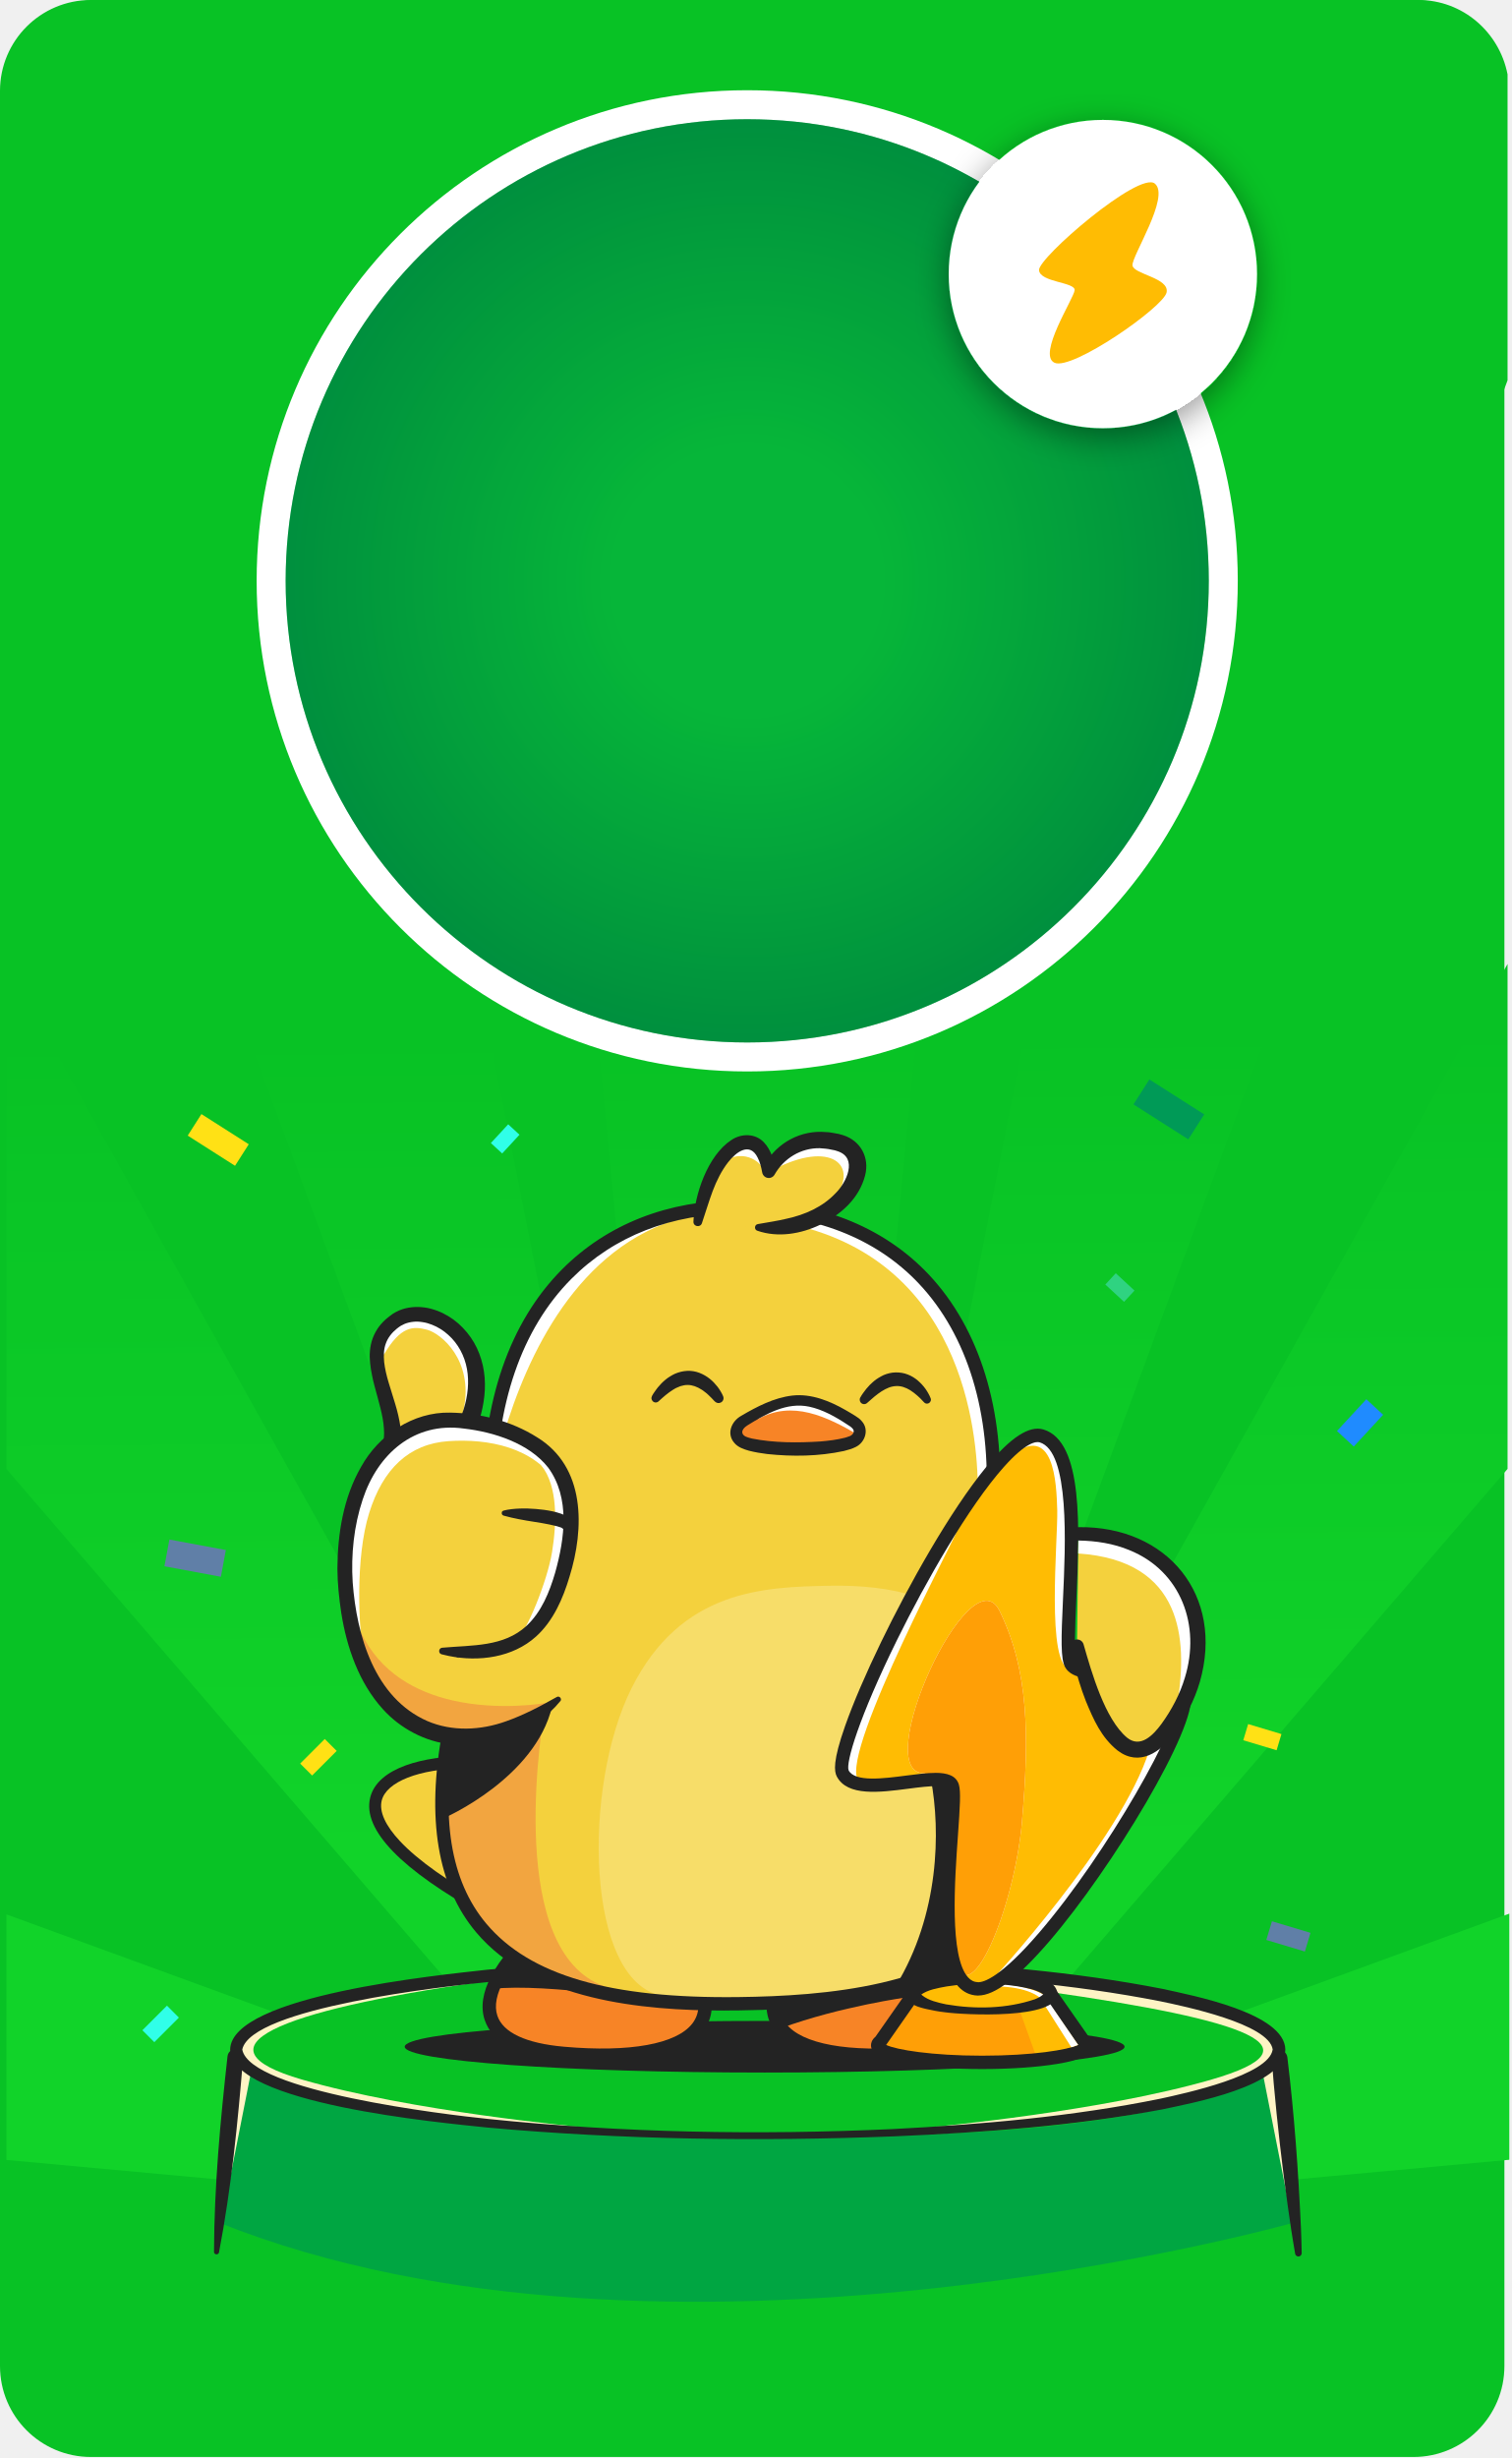
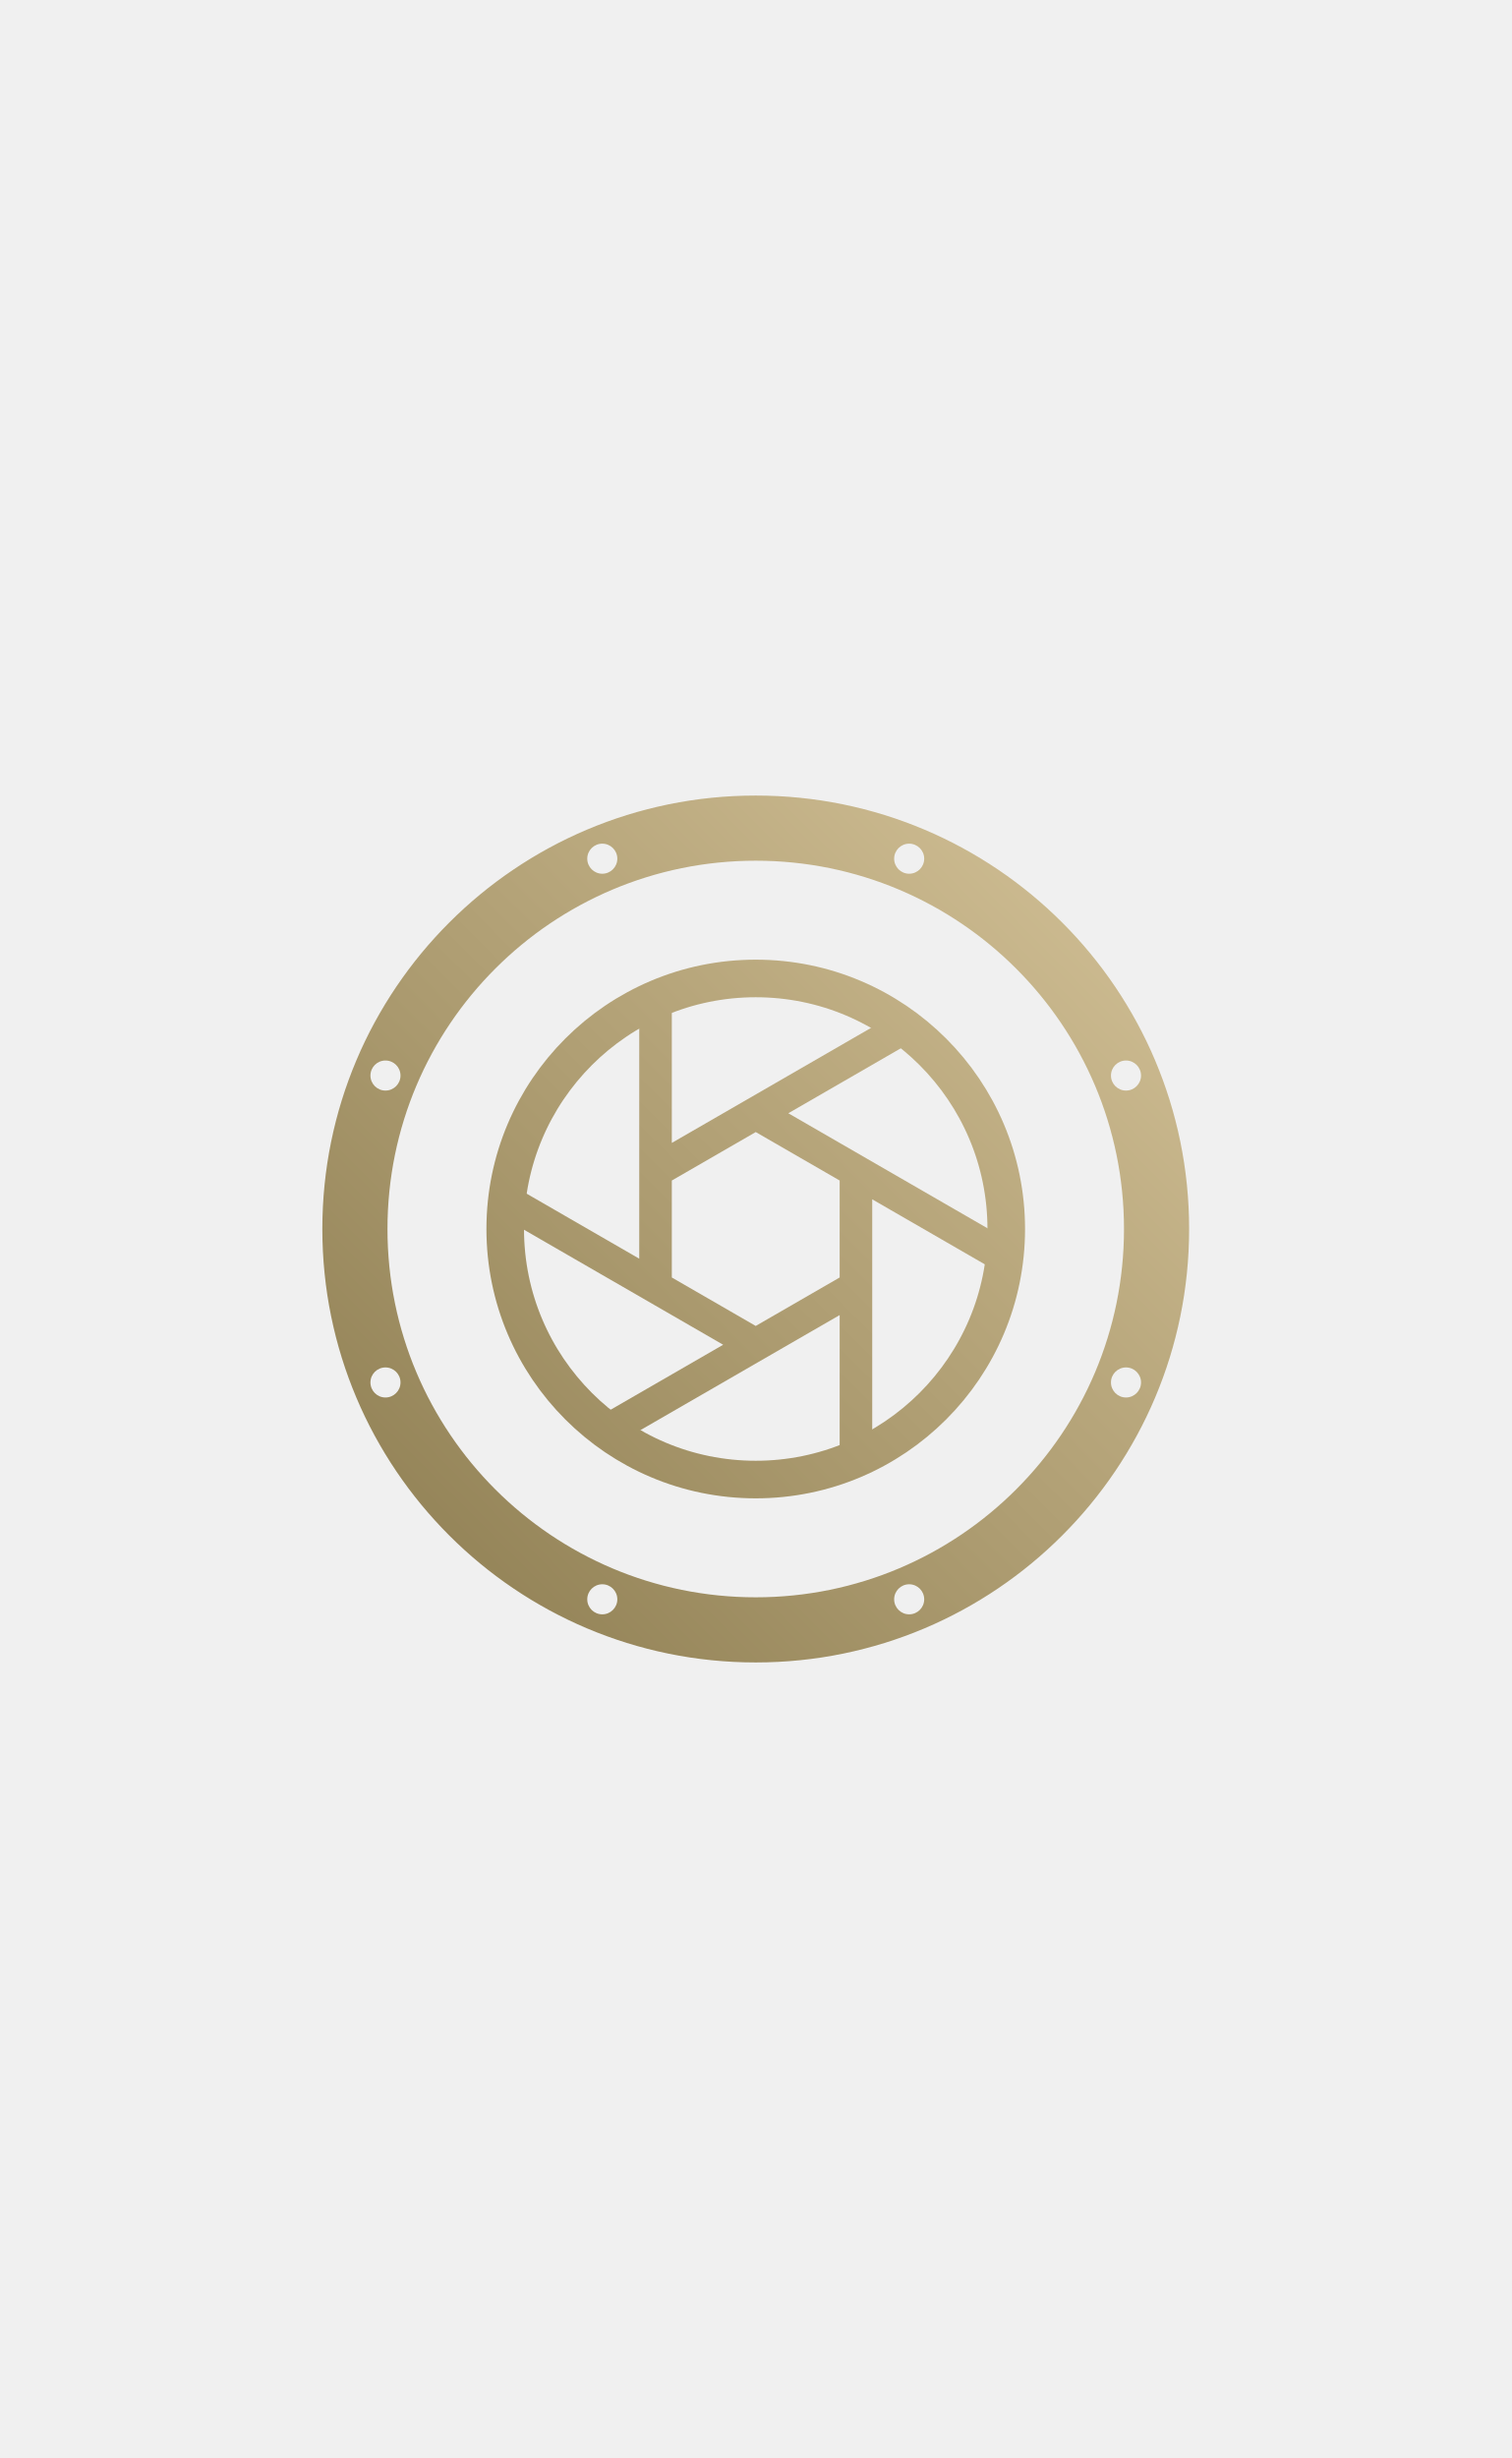
<svg xmlns="http://www.w3.org/2000/svg" width="353" height="574" viewBox="0 0 353 574" fill="none">
-   <path d="M351.35 21.23V552.53C351.35 564.25 341.84 573.76 330.12 573.76H21.23C9.5 573.76 0 564.25 0 552.53V21.23C0 9.51 9.5 0 21.23 0H330.12C340.43 0 349.02 7.35 350.95 17.1C351.21 18.43 351.35 19.81 351.35 21.23Z" fill="#08C225" />
-   <path d="M352.494 446.896V504.354L247.585 514L176.794 508.243L106.003 514L1.494 504.395V447.048L132.177 494.78L1.494 343.036V225.113L149.241 489.408L1.494 88.823V21.556C1.494 9.656 10.985 0 22.704 0H66.331L163.827 491.825L116.143 0H237.436L189.752 491.825L287.247 0H331.274C341.574 0 350.156 7.463 352.084 17.362V88.812L204.337 489.398L352.084 225.103V343.025L221.401 494.769L352.484 446.885L352.494 446.896Z" fill="url(#paint0_linear_1183_51076)" />
-   <path d="M51.23 519.071C155.18 560.571 302.041 519.071 302.041 519.071L298.15 481.351C298.15 481.351 292.521 488.961 263.111 494.031C233.691 499.101 199.41 498.721 199.41 498.721L154.581 498.221L105.96 494.641L81.41 491.461L62.95 485.981L53.751 480.031L51.23 519.061V519.071Z" fill="#00A642" />
-   <path d="M294.859 483.868L302.259 521.288L298.149 481.348L294.859 483.868Z" fill="#FFF4C5" />
-   <path d="M176.94 498.728C244.197 498.728 298.72 489.724 298.72 478.618C298.72 467.511 244.197 458.508 176.94 458.508C109.683 458.508 55.16 467.511 55.16 478.618C55.16 489.724 109.683 498.728 176.94 498.728Z" fill="#08C225" />
-   <path d="M244.149 465.02C291.999 471.79 308.69 478.14 283 485.61C257.31 493.08 218.35 496.64 218.35 496.64L249.84 494.72C249.84 494.72 282.389 488.9 287.229 487.15C292.069 485.4 297.26 481.73 297.26 481.73L298.709 476.95C298.709 476.95 293.189 471.44 292.979 471.68C292.769 471.92 273.189 466.29 273.189 466.29L243.62 460.82L244.149 465.01V465.02Z" fill="#FFF4C5" />
-   <path d="M58.63 483.868L51.23 521.288L55.351 481.348L58.63 483.868Z" fill="#FFF4C5" />
-   <path d="M112.379 462.808C64.529 469.578 44.809 478.148 70.499 485.618C96.189 493.088 135.149 496.648 135.149 496.648L103.659 494.728C103.659 494.728 71.109 488.908 66.269 487.158C61.429 485.408 56.239 481.738 56.239 481.738L54.789 476.958C54.789 476.958 60.309 471.448 60.519 471.688C60.729 471.928 80.309 466.298 80.309 466.298L109.879 460.828L112.389 462.808H112.379Z" fill="#FFF4C5" />
-   <path d="M300.19 478.619C300.06 487.199 278.26 491.119 271.48 492.589C250.7 496.499 229.62 497.999 208.54 498.899C176.96 500.099 145.28 499.679 113.79 496.829C102.9 495.679 54.07 491.279 53.75 478.619C53.97 465.909 103.06 461.189 113.75 459.979C145.25 456.909 176.96 456.429 208.57 457.739C229.66 458.729 250.75 460.389 271.52 464.449C278.52 465.999 300.04 470.079 300.19 478.619ZM297.24 478.619C296.41 472.609 276.45 468.489 270.94 467.339C250.38 463.309 229.36 461.649 208.44 460.659C176.98 459.339 145.39 459.809 114.04 462.849C104 463.809 58.58 468.889 56.58 478.619C58.4 488.399 104.19 493.819 113.99 494.819C145.35 498.079 176.98 498.609 208.46 497.189C229.4 496.099 250.43 494.279 270.97 490.099C276.81 488.829 296.33 484.639 297.23 478.619H297.24Z" fill="#232323" />
-   <path d="M174.51 250.21C237.785 250.21 289.08 198.916 289.08 135.64C289.08 72.365 237.785 21.07 174.51 21.07C111.234 21.07 59.94 72.365 59.94 135.64C59.94 198.916 111.234 250.21 174.51 250.21Z" fill="white" />
-   <path d="M174.511 243.44C234.047 243.44 282.311 195.176 282.311 135.64C282.311 76.104 234.047 27.84 174.511 27.84C114.975 27.84 66.711 76.104 66.711 135.64C66.711 195.176 114.975 243.44 174.511 243.44Z" fill="#00A642" />
-   <g opacity="0.36">
-     <path d="M174.511 243.44C234.048 243.44 282.311 195.176 282.311 135.64C282.311 76.104 234.048 27.84 174.511 27.84C114.975 27.84 66.711 76.104 66.711 135.64C66.711 195.176 114.975 243.44 174.511 243.44Z" fill="url(#paint1_radial_1183_51076)" />
+   <g transform="translate(26.72 137.22) scale(0.29254)">
+     <defs>
+       <linearGradient id="pvg" x1="160" y1="864" x2="864" y2="160" gradientUnits="userSpaceOnUse">
+         <stop offset="0" stop-color="#8a7a4e" />
+         <stop offset="1" stop-color="#d6c49a" />
+       </linearGradient>
+       <clipPath id="lens">
+         <circle cx="512" cy="512" r="200" />
+       </clipPath>
+     </defs>
+     <path fill="url(#pvg)" fill-rule="evenodd" d="M166.0 512.0a346 346 0 1 0 692 0a346 346 0 1 0 -692 0ZM218.0 512.0a294 294 0 1 0 588 0a294 294 0 1 0 -588 0ZM795.6 634.5a12 12 0 1 0 24 0a12 12 0 1 0 -24 0ZM622.5 807.6a12 12 0 1 0 24 0a12 12 0 1 0 -24 0ZM377.5 807.6a12 12 0 1 0 24 0a12 12 0 1 0 -24 0ZM204.4 634.5a12 12 0 1 0 24 0a12 12 0 1 0 -24 0ZM204.4 389.5a12 12 0 1 0 24 0a12 12 0 1 0 -24 0ZM377.5 216.4a12 12 0 1 0 24 0a12 12 0 1 0 -24 0ZM622.5 216.4a12 12 0 1 0 24 0a12 12 0 1 0 -24 0ZM795.6 389.5a12 12 0 1 0 24 0a12 12 0 1 0 -24 0Z" />
+     <circle cx="512" cy="512" r="200" fill="none" stroke="url(#pvg)" stroke-width="30" />
+     <path clip-path="url(#lens)" fill="none" stroke="url(#pvg)" stroke-width="26" d="M592.0 465.8 L592.0 812.0 M592.0 558.2 L292.2 731.3 M512.0 604.4 L212.2 431.3 M432.0 558.2 L432.0 212.0 M432.0 465.8 L731.8 292.7 M512.0 419.6 L811.8 592.7" />
  </g>
-   <g filter="url(#filter0_d_1183_51076)">
-     <circle cx="257.572" cy="64" r="36" fill="white" />
-   </g>
-   <path d="M242.659 63.103C242.394 60.247 266.039 39.869 269.71 42.872C273.38 45.874 264.229 59.898 264.492 61.984C264.755 64.069 273.196 64.876 272.452 68.308C271.708 71.739 250.399 86.574 246.292 84.717C242.184 82.859 250.786 69.704 250.98 67.781C251.173 65.858 242.923 65.96 242.659 63.103Z" fill="#FFBC03" />
-   <path d="M56.781 480.509C55.541 495.729 54.02 510.959 51.15 525.979C51.02 526.649 49.98 526.569 49.98 525.869C50.031 510.579 51.45 495.339 53.14 480.159C53.47 477.839 56.891 478.149 56.77 480.509H56.781Z" fill="#232323" />
-   <path d="M300.659 480.411C302.269 493.631 303.239 507.121 303.839 520.421C303.899 522.331 303.989 524.251 304.009 526.161C304.009 526.591 303.669 526.941 303.249 526.941C302.869 526.941 302.539 526.671 302.479 526.301C302.139 524.411 301.859 522.521 301.549 520.631L300.729 514.951C299.399 505.551 298.319 495.931 297.469 486.461C297.329 484.551 297.149 482.651 297.029 480.741C296.939 478.421 300.299 478.091 300.659 480.391V480.411Z" fill="#232323" />
-   <path d="M58.097 267.212L47.043 260.164L43.839 265.19L54.893 272.237L58.097 267.212Z" fill="#FFE115" />
-   <path d="M281.24 260.24L268.432 252.074L264.717 257.901L277.525 266.067L281.24 260.24Z" fill="#009A57" />
-   <path d="M260.583 297.332L258.146 299.969L262.523 304.014L264.96 301.378L260.583 297.332Z" fill="#2FD381" />
-   <path d="M114.645 266.926L117.281 269.363L121.327 264.987L118.691 262.55L114.645 266.926Z" fill="#30FFE8" />
-   <path d="M312.249 334.172L316.17 337.797L323.026 330.38L319.104 326.755L312.249 334.172Z" fill="#1F8BFF" />
-   <path d="M39.563 359.519L38.402 365.762L51.587 368.212L52.747 361.969L39.563 359.519Z" fill="#607FA7" />
-   <path d="M299.28 404.945L291.502 402.613L290.37 406.387L298.148 408.719L299.28 404.945Z" fill="#FFE115" />
-   <path d="M306.063 451.36L297.059 448.66L295.749 453.028L304.753 455.728L306.063 451.36Z" fill="#607FA7" />
-   <path d="M75.851 406.094L70.109 411.836L72.895 414.622L78.637 408.88L75.851 406.094Z" fill="#FFE115" />
-   <path d="M38.994 468.368L33.252 474.109L36.038 476.895L41.78 471.154L38.994 468.368Z" fill="#30FFE8" />
-   <path d="M109.11 411.5C87.84 411.54 71.95 423.01 113.84 446.15C150.14 466.19 109.11 411.5 109.11 411.5Z" fill="#F4D13D" />
-   <path d="M125.621 451.98C122.821 451.98 118.74 450.47 113.19 447.41C93.63 436.61 84.63 427.32 86.451 419.81C88.191 412.65 99.291 410.08 109.111 410.07C109.541 410.07 109.94 410.27 110.21 410.63C110.27 410.71 116.32 418.79 121.67 427.51C131.81 444.01 130.83 448.54 129.22 450.51C128.41 451.49 127.221 451.99 125.621 451.99V451.98ZM108.43 412.93C97.92 413.07 90.21 416.08 89.14 420.5C88.52 423.05 90.01 426.33 93.441 429.98C97.68 434.49 104.771 439.51 114.501 444.88C124.781 450.56 126.801 449.01 127.101 448.65C127.511 448.15 129.061 444.86 119.341 429.04C114.861 421.74 109.88 414.89 108.43 412.93Z" fill="#232323" />
-   <path d="M178.58 483.99C225.005 483.99 262.639 481.29 262.639 477.96C262.639 474.629 225.005 471.93 178.58 471.93C132.155 471.93 94.519 474.629 94.519 477.96C94.519 481.29 132.155 483.99 178.58 483.99Z" fill="#232323" />
-   <path d="M126.321 450C109.021 465.59 109.991 477.6 131.601 479.52C153.221 481.44 168.741 477.02 163.741 463.5C158.741 449.98 126.311 450 126.311 450H126.321Z" fill="#F78426" />
-   <path d="M140.629 481.509C137.779 481.509 134.719 481.369 131.459 481.079C121.109 480.159 114.969 477.009 113.199 471.709C111.189 465.689 115.359 457.779 125.269 448.849C125.559 448.589 125.929 448.449 126.309 448.449H126.319C127.879 448.449 159.899 448.629 165.199 462.969C166.879 467.499 166.529 471.359 164.179 474.429C160.629 479.079 152.399 481.519 140.619 481.519L140.629 481.509ZM126.909 451.569C118.439 459.319 114.619 466.109 116.159 470.709C117.479 474.669 122.869 477.179 131.739 477.959C147.099 479.319 158.019 477.339 161.709 472.519C163.389 470.319 163.579 467.549 162.279 464.029C158.069 452.629 131.259 451.639 126.909 451.559V451.569Z" fill="#232323" />
-   <path d="M218.94 450C236.24 465.59 235.27 477.6 213.66 479.52C192.04 481.44 176.52 477.02 181.52 463.5C186.52 449.98 218.95 450 218.95 450H218.94Z" fill="#F78426" />
-   <path d="M204.63 481.511C192.85 481.511 184.63 479.071 181.07 474.421C178.72 471.351 178.38 467.491 180.05 462.961C185.35 448.631 217.37 448.441 218.93 448.441H218.94C219.33 448.441 219.7 448.581 219.98 448.841C229.89 457.771 234.06 465.681 232.05 471.701C230.28 477.001 224.13 480.161 213.79 481.071C210.54 481.361 207.47 481.501 204.62 481.501L204.63 481.511ZM218.35 451.571C214 451.651 187.19 452.641 182.98 464.041C181.68 467.551 181.87 470.331 183.55 472.531C187.24 477.351 198.16 479.341 213.52 477.971C222.39 477.181 227.77 474.671 229.1 470.721C230.64 466.111 226.82 459.331 218.35 451.581V451.571Z" fill="#232323" />
-   <path d="M172.51 467.918C164.71 468.018 156.97 467.758 149.66 466.838C119.83 463.158 96.96 448.848 104.72 405.308C104.77 404.998 104.83 404.678 104.89 404.368C105.36 401.828 105.56 399.408 105.63 397.078C105.73 393.378 105.5 389.898 105.56 386.498L105.58 385.708C105.71 381.848 106.29 378.058 108.22 374.138C113.44 363.518 111.1 369.308 110.4 357.468C110.33 356.288 115.29 357.288 114.28 350.008C114.25 344.388 114.61 339.138 115.35 334.238C115.4 333.878 115.46 333.528 115.51 333.168C120.53 301.748 140.4 285.258 164.43 282.328C167.04 282.008 169.71 281.848 172.41 281.848C178.79 281.848 184.67 282.558 190.02 283.908C219.93 291.428 233.78 318.688 231.87 351.368C231.8 352.358 231.85 353.318 231.8 354.298C231.8 354.438 231.78 354.568 231.78 354.708C231.25 366.278 231.54 363.358 236.78 374.048C241.62 383.878 242.6 395.138 244.36 406.718C252.17 458.168 213.94 467.418 172.52 467.928L172.51 467.918Z" fill="#F4D13D" />
-   <path d="M149.66 466.838C119.83 463.158 96.96 448.848 104.72 405.308C104.77 404.998 104.83 404.678 104.89 404.368C105.36 401.828 105.56 399.408 105.63 397.078C116.75 399.638 127.45 397.698 127.45 397.698C127.45 397.698 127.34 398.268 127.17 399.298C125.61 408.928 118.7 458.978 143.26 464.448C146.63 465.198 148.67 466.008 149.67 466.838H149.66Z" fill="#F2A540" />
-   <path d="M164.42 282.328C163.58 282.958 161.98 283.618 159.43 284.328C134.9 291.128 123.16 316.328 117.56 335.188L115.33 334.238C120.07 302.128 140.12 285.298 164.42 282.328Z" fill="white" />
-   <path d="M231.86 351.37C231.79 352.35 231.84 353.32 231.79 354.3C231.79 354.44 231.78 354.57 231.77 354.7C229.81 354.38 228.37 352.61 228.37 348.11C228.37 333.84 224.56 293.71 183.49 285.62L190.01 283.91C219.92 291.43 233.77 318.69 231.86 351.37Z" fill="white" />
-   <path d="M128.93 398.549C124.96 415.199 104.031 424.399 104.031 424.399L103.4 415.579L104.351 407.509L108.791 404.729L117.16 404.229L128.94 398.539L128.93 398.549Z" fill="#232323" />
-   <path opacity="0.32" d="M154.46 466.011C136.85 462.621 135.9 417.421 147.48 394.261C159.06 371.101 178.57 370.631 193.48 370.311C208.39 369.991 222.19 373.151 228.06 383.391C233.93 393.631 219.02 452.471 219.02 452.471L216.23 461.631L206.95 464.051L180.58 467.701L154.47 466.011H154.46Z" fill="#FFF4C5" />
-   <path d="M169.231 469.511C150.001 469.511 124.621 467.181 111.201 451.231C102.161 440.491 99.521 424.631 103.351 404.091C104.201 399.561 104.121 395.401 104.031 391.381C103.911 385.321 103.791 379.601 106.811 373.461C107.201 372.671 107.541 371.971 107.851 371.351C109.357 368.305 109.987 366.148 109.741 364.881C109.471 363.531 109.071 361.501 108.831 357.561C108.741 356.121 110.061 355.571 110.701 355.311C111.911 354.811 113.291 354.241 112.731 350.221C112.731 350.151 112.721 350.081 112.721 350.011C112.611 327.261 119.021 308.741 131.251 296.441C141.771 285.871 156.001 280.281 172.401 280.281C190.811 280.281 206.19 286.271 216.88 297.601C228.83 310.271 234.711 329.401 233.421 351.451C233.381 351.961 233.38 352.461 233.38 352.991C233.38 353.441 233.381 353.901 233.351 354.361C233.071 360.388 233.757 364.938 235.411 368.011C236.131 369.351 237.031 371.031 238.181 373.351C242.391 381.881 243.72 391.241 245.13 401.151C245.38 402.911 245.631 404.691 245.901 406.471C248.701 424.941 245.741 439.461 237.101 449.641C230.851 457.001 221.801 462.151 209.441 465.391C199.611 467.961 187.531 469.301 172.531 469.481C171.451 469.491 170.351 469.501 169.231 469.501V469.511ZM111.991 358.161C112.211 361.371 112.561 363.101 112.791 364.271C113.381 367.211 113.17 367.621 110.64 372.731C110.33 373.351 109.991 374.051 109.601 374.831C106.921 380.291 107.02 385.401 107.14 391.311C107.23 395.491 107.311 399.811 106.411 404.661C102.761 424.241 105.171 439.231 113.581 449.221C123.741 461.301 142.471 466.741 172.491 466.361C192.581 466.121 220.891 463.911 234.711 447.621C242.851 438.031 245.501 424.731 242.801 406.951C242.531 405.161 242.271 403.371 242.021 401.601C240.651 391.941 239.351 382.821 235.361 374.731C234.241 372.451 233.361 370.811 232.651 369.491C229.841 364.281 229.781 363.851 230.221 354.221C230.241 353.801 230.241 353.391 230.241 352.981C230.241 352.421 230.241 351.851 230.291 351.251C231.531 330.081 225.951 311.781 214.591 299.741C204.511 289.051 189.91 283.401 172.38 283.401C156.83 283.401 143.361 288.671 133.441 298.641C121.821 310.321 115.721 328.041 115.811 349.891C116.631 356.061 113.461 357.521 111.971 358.141L111.991 358.161Z" fill="#232323" />
-   <path d="M193.409 282.708C189.379 285.438 183.739 287.229 176.919 286.629L162.939 285.468C163.809 280.548 165.16 276.579 166.74 273.579C171.48 264.529 178.23 264.349 179.54 273.529C179.54 273.529 183.929 263.968 195.419 266.708C202.999 268.518 201.259 277.389 193.409 282.699V282.708Z" fill="#F4D13D" />
-   <path d="M193.41 282.708C193.41 282.108 193.78 281.319 194.59 280.289C201.09 272.109 194.04 266.028 180.49 273.218C180.49 273.218 178.77 274.889 178.12 272.879C177.53 271.039 171.93 267.009 166.74 273.579C171.48 264.529 178.23 264.349 179.54 273.529C179.54 273.529 183.93 263.968 195.42 266.708C203 268.518 201.26 277.389 193.41 282.699V282.708Z" fill="white" />
-   <path d="M161.95 285.301C162.17 279.011 165.27 269.851 170.81 266.221C173.16 264.631 176.46 264.631 178.45 266.811C180.09 268.541 180.82 271.091 181.09 273.311L178.13 272.881C178.31 272.491 178.45 272.231 178.62 271.931C181.45 266.831 187.12 263.811 192.94 264.371C193.61 264.371 194.25 264.521 194.9 264.621C195.5 264.701 196.34 264.891 196.91 265.091C201.01 266.381 203.1 270.331 202.06 274.441C200.67 279.881 196.4 283.621 191.65 285.961C187.09 288.161 181.7 289.081 176.86 287.401C176.08 287.141 176.19 285.971 177 285.851C179.36 285.431 181.58 285.111 183.74 284.591C187.98 283.681 192.13 281.841 195.11 278.681C197.69 276.171 200.43 270.411 195.62 268.831L194.95 268.621L194.17 268.471C193.29 268.251 192.34 268.201 191.44 268.131C187.04 268.061 183.06 270.501 180.9 274.301C180.48 275.051 179.53 275.311 178.78 274.891C178.34 274.641 178.07 274.211 178 273.751C177.78 272.531 177.47 271.331 176.96 270.351C175.14 266.631 171.97 268.951 170.05 271.411C168.54 273.351 167.37 275.691 166.45 278.121C165.54 280.571 164.8 283.091 163.93 285.651C163.56 286.741 161.91 286.451 161.95 285.291V285.301Z" fill="#232323" />
-   <path d="M200.61 335.191C200.31 335.871 199.69 336.451 198.86 336.781C193.86 338.801 179.71 338.941 174.12 337.021C171.53 336.111 171.07 333.441 173.83 331.761C174.69 331.241 175.5 330.771 176.29 330.331C184.85 325.601 189.88 325.801 199.32 331.981C200.77 332.921 201.07 334.171 200.61 335.201V335.191Z" fill="#F78426" />
-   <path d="M200.609 335.189C193.039 330.739 185.019 326.909 177.029 331.389L176.289 330.319C184.849 325.589 189.879 325.789 199.319 331.969C200.769 332.909 201.069 334.159 200.609 335.189Z" fill="white" />
-   <path d="M173.139 330.609C176.739 328.499 180.769 326.389 185.039 325.899C189.439 325.379 193.839 327.189 197.489 329.289C198.269 329.709 198.999 330.189 199.749 330.639C200.279 330.959 200.859 331.369 201.269 331.879C203.019 333.799 202.099 336.789 199.879 337.889C199.059 338.319 197.989 338.609 197.099 338.839C191.229 340.099 185.129 340.179 179.179 339.549C177.769 339.379 176.359 339.139 174.929 338.779C173.699 338.429 172.359 337.989 171.499 336.949C169.579 334.759 170.889 331.829 173.129 330.619L173.139 330.609ZM174.519 332.889C172.979 333.839 172.879 335.189 174.759 335.699L175.649 335.939C180.759 336.959 186.319 336.949 191.549 336.619C193.499 336.459 195.469 336.219 197.359 335.739C197.559 335.669 198.349 335.439 198.539 335.339C199.359 334.939 199.759 334.119 198.929 333.409C198.669 333.139 198.189 332.879 197.859 332.649C195.139 330.849 192.119 329.159 189.019 328.499C183.739 327.369 178.899 330.179 174.509 332.889H174.519Z" fill="#232323" />
-   <path d="M152.259 326.01C152.449 325.65 152.669 325.31 152.909 324.98C153.129 324.64 153.389 324.33 153.629 324C153.889 323.69 154.179 323.38 154.469 323.06C154.779 322.77 155.069 322.46 155.409 322.2C155.749 321.94 156.079 321.65 156.489 321.43C156.849 321.19 157.279 320.97 157.689 320.78C158.549 320.42 159.489 320.18 160.479 320.13C161.469 320.08 162.449 320.25 163.339 320.59C164.229 320.93 165.049 321.41 165.739 321.96C166.439 322.51 167.039 323.16 167.569 323.83C167.829 324.17 168.069 324.53 168.289 324.89C168.389 325.08 168.509 325.25 168.599 325.44L168.739 325.73C168.789 325.83 168.839 325.92 168.879 326.04C169.139 326.62 168.879 327.31 168.279 327.55C167.849 327.74 167.389 327.65 167.049 327.36L166.859 327.19C166.859 327.19 166.759 327.07 166.689 327.02L166.519 326.83C166.399 326.71 166.279 326.57 166.159 326.45C165.919 326.21 165.659 325.97 165.419 325.73C165.179 325.49 164.919 325.27 164.649 325.08C164.529 324.98 164.389 324.86 164.269 324.79L164.079 324.65L163.889 324.53C162.809 323.83 161.699 323.42 160.599 323.42C160.049 323.42 159.469 323.52 158.889 323.71C158.599 323.83 158.309 323.93 158.029 324.07C157.889 324.14 157.739 324.19 157.599 324.29L157.169 324.55C157.029 324.62 156.879 324.74 156.739 324.84C156.599 324.94 156.449 325.03 156.309 325.13L155.469 325.78L154.649 326.48C154.389 326.72 154.119 326.98 153.829 327.22L153.779 327.27C153.369 327.63 152.749 327.58 152.409 327.17C152.099 326.83 152.069 326.38 152.269 326.02L152.259 326.01Z" fill="#232323" />
-   <path d="M200.929 326.34C201.119 325.98 201.339 325.64 201.579 325.31C201.819 324.98 202.059 324.64 202.319 324.33C202.579 324.02 202.869 323.71 203.159 323.39C203.299 323.25 203.469 323.1 203.619 322.96C203.789 322.82 203.929 322.67 204.099 322.53C204.439 322.27 204.799 321.98 205.179 321.76C205.539 321.52 205.969 321.33 206.379 321.11C207.239 320.75 208.179 320.51 209.169 320.49C210.159 320.47 211.139 320.63 212.029 320.99C212.919 321.33 213.709 321.83 214.379 322.41C215.049 322.99 215.649 323.64 216.129 324.31C216.369 324.67 216.609 325.01 216.799 325.37C216.899 325.56 216.989 325.73 217.089 325.92C217.189 326.11 217.259 326.28 217.349 326.52C217.539 327 217.299 327.53 216.819 327.72C216.459 327.86 216.079 327.77 215.839 327.5L215.739 327.4C215.639 327.3 215.499 327.16 215.379 327.02C215.259 326.9 215.139 326.76 215.019 326.64C214.759 326.4 214.519 326.14 214.249 325.92C213.719 325.46 213.189 325.03 212.639 324.69C211.539 323.99 210.379 323.61 209.279 323.68C208.729 323.7 208.149 323.82 207.569 324.04C206.989 324.26 206.419 324.57 205.859 324.93C204.729 325.65 203.649 326.61 202.519 327.62L202.499 327.64C202.069 328.02 201.419 327.98 201.029 327.54C200.739 327.18 200.719 326.7 200.909 326.34H200.929Z" fill="#232323" />
-   <path d="M253.141 476.731L245.371 465.621H213.371L205.601 476.731C205.201 477.021 204.971 477.321 204.971 477.621C204.971 479.821 215.891 481.601 229.361 481.601C242.831 481.601 253.751 479.821 253.751 477.621C253.751 477.311 253.531 477.011 253.121 476.731H253.141Z" fill="#FFBC03" />
-   <path d="M214.379 466.549C226.429 471.549 237.929 468.889 237.929 468.889L241.899 479.949C241.899 479.949 219.579 480.739 219.139 480.659C218.699 480.579 207.129 478.079 207.129 478.079L206.1 476.969L214.389 466.539L214.379 466.549Z" fill="#FF9F06" />
-   <path d="M229.37 483.171C222.77 483.171 216.56 482.751 211.87 481.981C205.94 481.011 203.42 479.711 203.42 477.621C203.42 477.091 203.61 476.341 204.46 475.631L212.09 464.721C212.38 464.301 212.86 464.051 213.37 464.051H245.37C245.88 464.051 246.36 464.301 246.65 464.721L254.28 475.631C255.14 476.331 255.32 477.091 255.32 477.621C255.32 479.711 252.79 481.011 246.87 481.981C242.18 482.751 235.97 483.171 229.37 483.171ZM206.95 477.531C209.28 478.661 217.58 480.051 229.37 480.051C241.16 480.051 249.47 478.671 251.79 477.531L244.56 467.181H214.19L206.96 477.531H206.95Z" fill="#232323" />
-   <path d="M229.371 469.601C238.208 469.601 245.371 467.819 245.371 465.621C245.371 463.423 238.208 461.641 229.371 461.641C220.535 461.641 213.371 463.423 213.371 465.621C213.371 467.819 220.535 469.601 229.371 469.601Z" fill="#FFBC03" />
-   <path d="M232.141 463.85C240.351 463.89 242.891 466.55 242.891 466.55L250.211 478.09L251.801 477.53L243.771 465.8C239.411 463.46 233.931 463.34 233.931 463.34L232.151 463.85H232.141Z" fill="white" />
-   <path d="M246.939 465.621C246.939 471.661 225.039 470.531 220.679 469.911C219.219 469.751 217.78 469.481 216.29 469.141C215.08 468.841 213.759 468.571 212.709 467.651C211.819 466.951 211.429 465.381 212.019 464.361C213.459 461.721 217.93 461.131 220.57 460.631C225.24 459.721 246.819 459.061 246.939 465.631V465.621ZM243.8 465.621C243.78 465.721 243.83 465.821 243.82 465.831C243.84 465.861 243.809 465.831 243.759 465.791C242.049 464.591 239.759 464.231 237.659 463.851C232.229 463.021 226.5 463.041 221.08 463.881C219 464.271 216.71 464.631 215.03 465.851C214.99 465.881 214.969 465.911 214.989 465.861C214.989 465.831 215.029 465.721 215.009 465.611C215.009 465.501 214.939 465.401 214.929 465.391C214.899 465.371 214.909 465.411 214.929 465.471C214.999 465.591 215.169 465.781 215.379 465.961C216.909 467.191 219.049 467.651 220.959 468.061C227.769 469.241 235.129 469.091 241.699 466.871C242.509 466.551 243.35 466.131 243.83 465.511C243.87 465.451 243.88 465.411 243.85 465.421C243.85 465.421 243.78 465.511 243.79 465.611L243.8 465.621Z" fill="#232323" />
-   <path d="M272.99 407.741C264.79 425.141 244.71 454.901 233.18 462.591C231.34 463.821 229.72 464.481 228.39 464.441C224.45 464.321 222.6 459.871 221.84 453.721V453.651C220.26 440.771 223.48 420.561 222.45 417.171C221.96 415.541 219.45 415.371 216.17 415.661C211.49 416.071 205.22 417.391 200.98 416.651C199.07 416.321 197.58 415.571 196.82 414.131C194.64 410.001 207.45 380.961 220.68 359.291C227.34 348.381 234.1 339.341 239.11 336.291C240.68 335.321 242.08 334.961 243.25 335.311C255.54 339.001 247.3 383.641 250.13 388.581C250.36 388.981 250.71 389.301 251.16 389.561C256.35 392.541 274.99 387.511 276.57 396.121C276.93 398.101 275.53 402.321 272.98 407.741H272.99Z" fill="#FFBC03" />
-   <path d="M238.69 425.35C236.94 445.5 226.32 471.35 222.67 457.23C222.39 456.15 222.11 454.97 221.84 453.73V453.66C220.26 440.78 223.48 420.57 222.45 417.18C221.96 415.55 219.45 415.38 216.17 415.67C216.06 414.68 216 414.12 216 414.12C202.68 414.41 226.63 362.23 233.45 376.19C240.27 390.15 240.43 405.22 238.68 425.36L238.69 425.35Z" fill="white" />
-   <path d="M238.69 425.35C236.94 445.5 226.32 471.35 222.67 457.23C222.39 456.15 222.11 454.97 221.84 453.73V453.66C220.26 440.78 223.48 420.57 222.45 417.18C221.96 415.55 219.45 415.38 216.17 415.67C216.06 414.68 216 414.12 216 414.12C202.68 414.41 226.63 362.23 233.45 376.19C240.27 390.15 240.43 405.22 238.68 425.36L238.69 425.35Z" fill="#FF9F06" />
-   <path d="M272.99 407.739C264.79 425.139 244.71 454.899 233.18 462.589L231.24 462.879C231.24 462.879 261.8 429.889 268.46 408.589L269.09 406.629L272.99 407.739Z" fill="white" />
-   <path d="M251.169 389.571C250.769 389.691 250.379 389.741 249.989 389.721C244.209 389.411 247.089 359.271 246.919 352.711C246.739 346.151 246.139 332.101 236.109 339.921C236.209 339.791 237.469 338.251 239.119 336.291C240.689 335.321 242.089 334.961 243.259 335.311C255.549 339.001 247.309 383.641 250.139 388.581C250.369 388.981 250.719 389.301 251.169 389.561V389.571Z" fill="white" />
-   <path d="M223.2 358.191C220.99 363.141 193.38 415.311 201.41 416.261L200.98 416.651C199.07 416.321 197.58 415.571 196.82 414.131C194.64 410.001 207.45 380.961 220.68 359.291C222.59 357.831 223.59 357.311 223.2 358.181V358.191Z" fill="white" />
-   <path d="M228.49 466.01C228.44 466.01 228.38 466.01 228.33 466.01C226.55 465.96 225.02 465.23 223.77 463.85C218.5 458.01 219.72 440.85 220.61 428.32C220.94 423.62 221.29 418.76 220.95 417.63C220.91 417.5 220.45 417.16 218.82 417.12C217.04 417.07 214.64 417.38 212.1 417.71C205.45 418.57 197.92 419.55 195.44 414.86C194.82 413.68 194.47 411.27 197.38 403.03C199.29 397.62 202.22 390.8 205.84 383.33C212.1 370.41 221.84 352.9 230.4 342.49C236.02 335.66 240.37 332.82 243.7 333.82C253.08 336.64 252.13 357.14 251.37 373.61C251.09 379.68 250.77 386.57 251.48 387.81C252.22 389.11 257.24 389.11 260.91 389.12C268.03 389.12 276.88 389.14 278.11 395.84C279.5 403.42 259.9 436.08 245.06 453.35C237.74 461.86 232.32 466 228.49 466V466.01ZM218.42 414C221.24 414 223.3 414.63 223.94 416.73C224.43 418.34 224.2 421.89 223.73 428.55C222.97 439.16 221.71 456.91 226.09 461.76C226.76 462.5 227.5 462.86 228.42 462.89C229.69 462.94 233.61 461.88 242.69 451.32C258.56 432.85 276.04 401.9 275.04 396.41C274.28 392.27 267.17 392.26 260.91 392.25C255.28 392.25 250.42 392.24 248.78 389.37C247.67 387.43 247.84 382.58 248.26 373.47C248.86 360.55 249.86 338.93 242.81 336.82C242.04 336.59 239.7 336.69 234.46 342.56C226.17 351.85 216.16 369.46 209.56 382.85C200.54 401.15 197.48 411.74 198.2 413.43C199.67 416.2 206.34 415.33 211.7 414.63C214.15 414.31 216.47 414.01 218.43 414.01L218.42 414Z" fill="#232323" />
-   <path d="M108.559 334.348C107.869 335.848 107.029 337.398 106.029 338.998L88.779 343.068C96.319 334.518 86.689 323.308 88.169 314.698C88.569 312.358 89.789 310.218 92.389 308.378C100.459 302.668 118.069 313.838 108.559 334.348Z" fill="#F4D13D" />
-   <path d="M108.56 334.35C107.95 333.44 107.77 331.76 108.32 329.01C110.6 317.58 102.97 311.37 99.74 310.52C96.5 309.67 93.59 309.61 89.65 316.34C89.65 316.34 89.02 315.65 88.17 314.71C88.57 312.37 89.79 310.23 92.39 308.39C100.46 302.68 118.07 313.85 108.56 334.36V334.35Z" fill="white" />
-   <path d="M86.97 341.471C88 340.491 88.77 339.321 89.2 337.981C89.43 337.321 89.57 336.601 89.65 335.861C89.73 335.121 89.72 334.351 89.66 333.581C89.57 332.021 89.24 330.391 88.83 328.751C88.44 327.111 87.93 325.451 87.49 323.741C87.25 322.871 87.04 322.011 86.88 321.111C86.69 320.211 86.54 319.291 86.44 318.361C86.34 317.431 86.31 316.441 86.4 315.461C86.49 314.481 86.69 313.461 87.05 312.491C87.41 311.521 87.92 310.611 88.51 309.801C89.13 308.991 89.83 308.271 90.6 307.661C90.8 307.491 90.97 307.371 91.17 307.221C91.34 307.081 91.57 306.931 91.79 306.771C92.24 306.491 92.71 306.241 93.19 306.031C94.15 305.611 95.16 305.381 96.19 305.271C97.19 305.161 98.22 305.201 99.2 305.331C100.18 305.461 101.14 305.731 102.06 306.071C103.89 306.751 105.58 307.791 107.03 309.051C108.48 310.341 109.73 311.841 110.7 313.511C111.67 315.171 112.35 317.021 112.77 318.881C112.97 319.821 113.12 320.771 113.19 321.711C113.27 322.671 113.27 323.611 113.23 324.561C113.14 326.461 112.83 328.321 112.37 330.131C111.42 333.741 109.87 337.101 108.06 340.271C107.39 341.421 105.91 341.811 104.78 341.141C103.63 340.471 103.24 338.991 103.91 337.861C103.93 337.811 103.97 337.761 103.99 337.731C104.92 336.371 105.76 334.951 106.48 333.501C107.2 332.051 107.83 330.531 108.31 329.021C109.26 325.961 109.61 322.741 109.06 319.691C108.51 316.641 107 313.781 104.71 311.741C103.58 310.701 102.26 309.881 100.86 309.341C100.17 309.071 99.44 308.851 98.7 308.751C97.98 308.631 97.22 308.581 96.53 308.671C95.81 308.741 95.13 308.901 94.49 309.161C94.17 309.301 93.88 309.461 93.58 309.621C93.45 309.711 93.29 309.801 93.14 309.921C92.99 310.041 92.83 310.151 92.68 310.271C91.5 311.231 90.61 312.361 90.13 313.681C89.88 314.341 89.73 315.041 89.68 315.771C89.63 316.501 89.64 317.281 89.72 318.071C89.9 319.641 90.28 321.241 90.77 322.871C91.25 324.501 91.79 326.151 92.3 327.851C92.82 329.551 93.25 331.341 93.52 333.211C93.65 334.161 93.7 335.121 93.69 336.121C93.68 337.121 93.54 338.131 93.31 339.131C93.08 340.131 92.73 341.121 92.24 342.061C91.78 342.991 91.19 343.871 90.57 344.681L90.53 344.731C89.7 345.781 88.2 345.961 87.14 345.131C86.08 344.301 85.91 342.801 86.74 341.741C86.82 341.631 86.88 341.551 86.97 341.471Z" fill="#232323" />
-   <path d="M105.57 385.71C104.8 385.67 104.02 385.61 103.21 385.53L105.55 386.49L130.44 396.76C129.4 397.65 128.3 398.51 127.15 399.3C120.62 403.82 112.51 406.51 104.7 405.31C100.13 404.61 95.67 402.57 91.71 398.78C88.96 396 86.85 392.8 85.25 389.35C84.93 388.66 84.63 387.96 84.35 387.24C81.93 381.17 80.89 374.44 80.52 367.87C80.11 347.68 88.5 333.15 103.26 331.66C107.15 331.49 111.43 332.01 115.49 333.17C118.67 334.07 121.7 335.37 124.3 337.03C126.36 338.29 128 339.77 129.3 341.45C135.24 349.09 133.76 360.45 130.71 369.68C126.36 382.81 118.67 386.49 105.56 385.71H105.57Z" fill="#F4D13D" />
-   <path d="M126.421 342.208C130.361 347.108 130.021 355.728 128.931 362.448C127.841 369.168 122.961 381.238 120.631 382.858C118.301 384.478 127.151 378.278 127.441 376.868C127.731 375.458 131.791 366.328 131.791 366.328L132.801 358.178V350.598L132.071 345.218L128.921 339.918L126.411 342.188L126.421 342.208Z" fill="white" />
-   <path d="M127.44 397.7C127.44 397.7 127.33 398.27 127.16 399.3C120.63 403.82 112.52 406.51 104.71 405.31C100.14 404.61 95.68 402.57 91.72 398.78C88.97 396 86.86 392.8 85.26 389.35C84.94 388.66 84.64 387.96 84.36 387.24C84.29 383.47 84.24 381.07 84.24 381.07C88.75 390.71 97.3 395.15 105.61 397.07C116.73 399.63 127.43 397.69 127.43 397.69L127.44 397.7Z" fill="#F2A540" />
-   <path d="M130.18 346.62C124.86 337.91 113.96 335.92 104.76 336.54C95.56 337.16 89.44 342.97 86.21 353.34C82.98 363.71 83.65 380.21 85.09 387.81C85.19 388.36 85.25 388.88 85.25 389.35C82.18 382.75 80.94 375.2 80.53 367.87C80.12 347.69 88.51 333.15 103.27 331.66C110.22 331.36 118.39 333.24 124.31 337.03C126.37 338.29 128.01 339.78 129.31 341.45L130.18 346.62Z" fill="white" />
-   <path d="M130.861 397.25C124.811 404.66 114.811 408.31 105.301 407.36C99.231 406.7 93.451 403.62 89.391 399.1C83.811 392.94 80.981 384.69 79.701 376.66C79.191 373.24 78.811 369.72 78.801 366.26C78.851 358.12 80.201 349.72 84.331 342.54C88.461 335.08 96.461 329.68 105.141 329.88C112.221 330 119.371 331.82 125.401 335.62C136.801 342.56 136.521 356.93 133.001 368.22C131.481 373.3 129.231 378.51 125.201 382.16C119.741 387.1 111.801 388.12 104.831 386.71C104.261 386.59 103.701 386.47 103.141 386.32C102.291 386.09 102.421 384.85 103.281 384.78C110.291 384.15 117.611 384.62 122.951 379.69C126.471 376.41 128.321 371.81 129.661 367.24C131.901 359.24 133.181 349.76 128.031 342.72C123.561 337.02 115.311 334.4 108.331 333.6C96.711 331.99 88.201 339.52 84.711 350.15C82.661 356.29 81.951 363.04 82.371 369.53C83.301 381.96 87.471 396.48 99.791 401.9C105.621 404.41 112.301 404.09 118.221 401.95C120.241 401.24 122.211 400.37 124.171 399.42C126.131 398.47 128.041 397.38 130.031 396.29C130.631 395.92 131.321 396.72 130.871 397.26L130.861 397.25Z" fill="#232323" />
-   <path d="M117.561 353.34C121.501 353.41 130.441 354.2 132.071 355.72L117.561 353.34Z" fill="#636363" />
-   <path d="M117.591 352.761C118.211 352.591 118.861 352.501 119.491 352.421C120.111 352.351 120.76 352.301 121.39 352.281C122.64 352.231 123.91 352.281 125.16 352.381C126.41 352.481 127.681 352.641 128.961 352.911C129.611 353.051 130.23 353.201 130.91 353.441C131.25 353.561 131.58 353.681 131.92 353.851C132.28 354.041 132.641 354.211 133.101 354.641C133.681 355.191 133.72 356.111 133.17 356.681C132.62 357.251 131.7 357.301 131.13 356.751C131.13 356.771 130.911 356.681 130.721 356.611C130.501 356.541 130.261 356.471 130.001 356.391C129.471 356.251 128.921 356.131 128.341 356.011C127.191 355.771 126.011 355.581 124.811 355.391C123.611 355.201 122.411 355.011 121.211 354.771C120.611 354.651 120.01 354.531 119.41 354.391C118.81 354.251 118.211 354.101 117.611 353.931C117.271 353.831 117.11 353.501 117.2 353.161C117.22 352.971 117.391 352.821 117.611 352.781L117.591 352.761Z" fill="#232323" />
-   <path d="M274.929 400.341C274.249 401.481 273.509 402.611 272.689 403.731C259.549 421.641 251.539 384.381 251.539 384.381L251.819 362.771L251.879 358.191C276.809 358.191 286.529 380.711 274.929 400.341Z" fill="#F4D13D" />
-   <path d="M274.93 400.341C274.84 399.541 274.88 398.471 275.09 397.121C277.22 383.091 276.46 364.431 251.82 362.771L251.88 358.191C276.81 358.191 286.53 380.711 274.93 400.341Z" fill="white" />
-   <path d="M251.87 356.629C272.63 356.329 286.01 372.559 280.21 392.809C278.94 397.119 276.83 401.119 274.22 404.749C271.12 409.189 266.07 412.649 260.99 408.769C257.18 405.709 255.38 401.529 253.61 397.279C252.41 394.219 251.48 391.099 250.71 387.909C250.46 386.849 250.22 385.809 250.02 384.699C249.87 383.849 250.43 383.039 251.28 382.879C252.08 382.729 252.86 383.229 253.07 384.009C254.94 390.529 258.04 401.469 263.23 405.789C266.33 408.279 269.28 405.259 271.26 402.569C273.64 399.279 275.57 395.649 276.73 391.759C280.46 379.679 275.88 366.899 263.78 361.999C260.06 360.449 255.96 359.809 251.86 359.749C249.83 359.669 249.83 356.679 251.89 356.629H251.87Z" fill="#232323" />
-   <path d="M217.43 415.58C219.66 427.52 219.44 447.05 209.16 463.85L222.85 458.74L221.73 449.24L221.1 427.67L222.46 417.17L217.44 415.57L217.43 415.58Z" fill="#232323" />
-   <path d="M115.09 464.451C127.4 462.991 156.05 467.701 156.05 467.701L133.39 463.851L120.21 457.711L115.09 464.451Z" fill="#232323" />
-   <path d="M182.42 473.611C196.45 468.491 212.04 466.381 212.04 466.381L213.37 462.891L191.68 466.021L182.13 467.181L180.58 468.251L182.42 473.611Z" fill="#232323" />
-   <defs>
-     <filter id="filter0_d_1183_51076" x="213.772" y="22.2" width="87.6" height="87.6" filterUnits="userSpaceOnUse" color-interpolation-filters="sRGB">
-       <feFlood flood-opacity="0" result="BackgroundImageFix" />
-       <feColorMatrix in="SourceAlpha" type="matrix" values="0 0 0 0 0 0 0 0 0 0 0 0 0 0 0 0 0 0 127 0" result="hardAlpha" />
-       <feOffset dy="2" />
-       <feGaussianBlur stdDeviation="3.9" />
-       <feComposite in2="hardAlpha" operator="out" />
-       <feColorMatrix type="matrix" values="0 0 0 0 0 0 0 0 0 0 0 0 0 0 0 0 0 0 0.41 0" />
-       <feBlend mode="normal" in2="BackgroundImageFix" result="effect1_dropShadow_1183_51076" />
-       <feBlend mode="normal" in="SourceGraphic" in2="effect1_dropShadow_1183_51076" result="shape" />
-     </filter>
-     <linearGradient id="paint0_linear_1183_51076" x1="178.812" y1="513.949" x2="170.443" y2="-501.519" gradientUnits="userSpaceOnUse">
-       <stop offset="0.08" stop-color="#11D329" />
-       <stop offset="0.27" stop-color="#08C225" />
-     </linearGradient>
-     <radialGradient id="paint1_radial_1183_51076" cx="0" cy="0" r="1" gradientUnits="userSpaceOnUse" gradientTransform="translate(174.511 135.64) scale(107.8)">
-       <stop offset="0.29" stop-color="#11D329" />
-       <stop offset="1" stop-color="#006837" />
-     </radialGradient>
-   </defs>
</svg>
